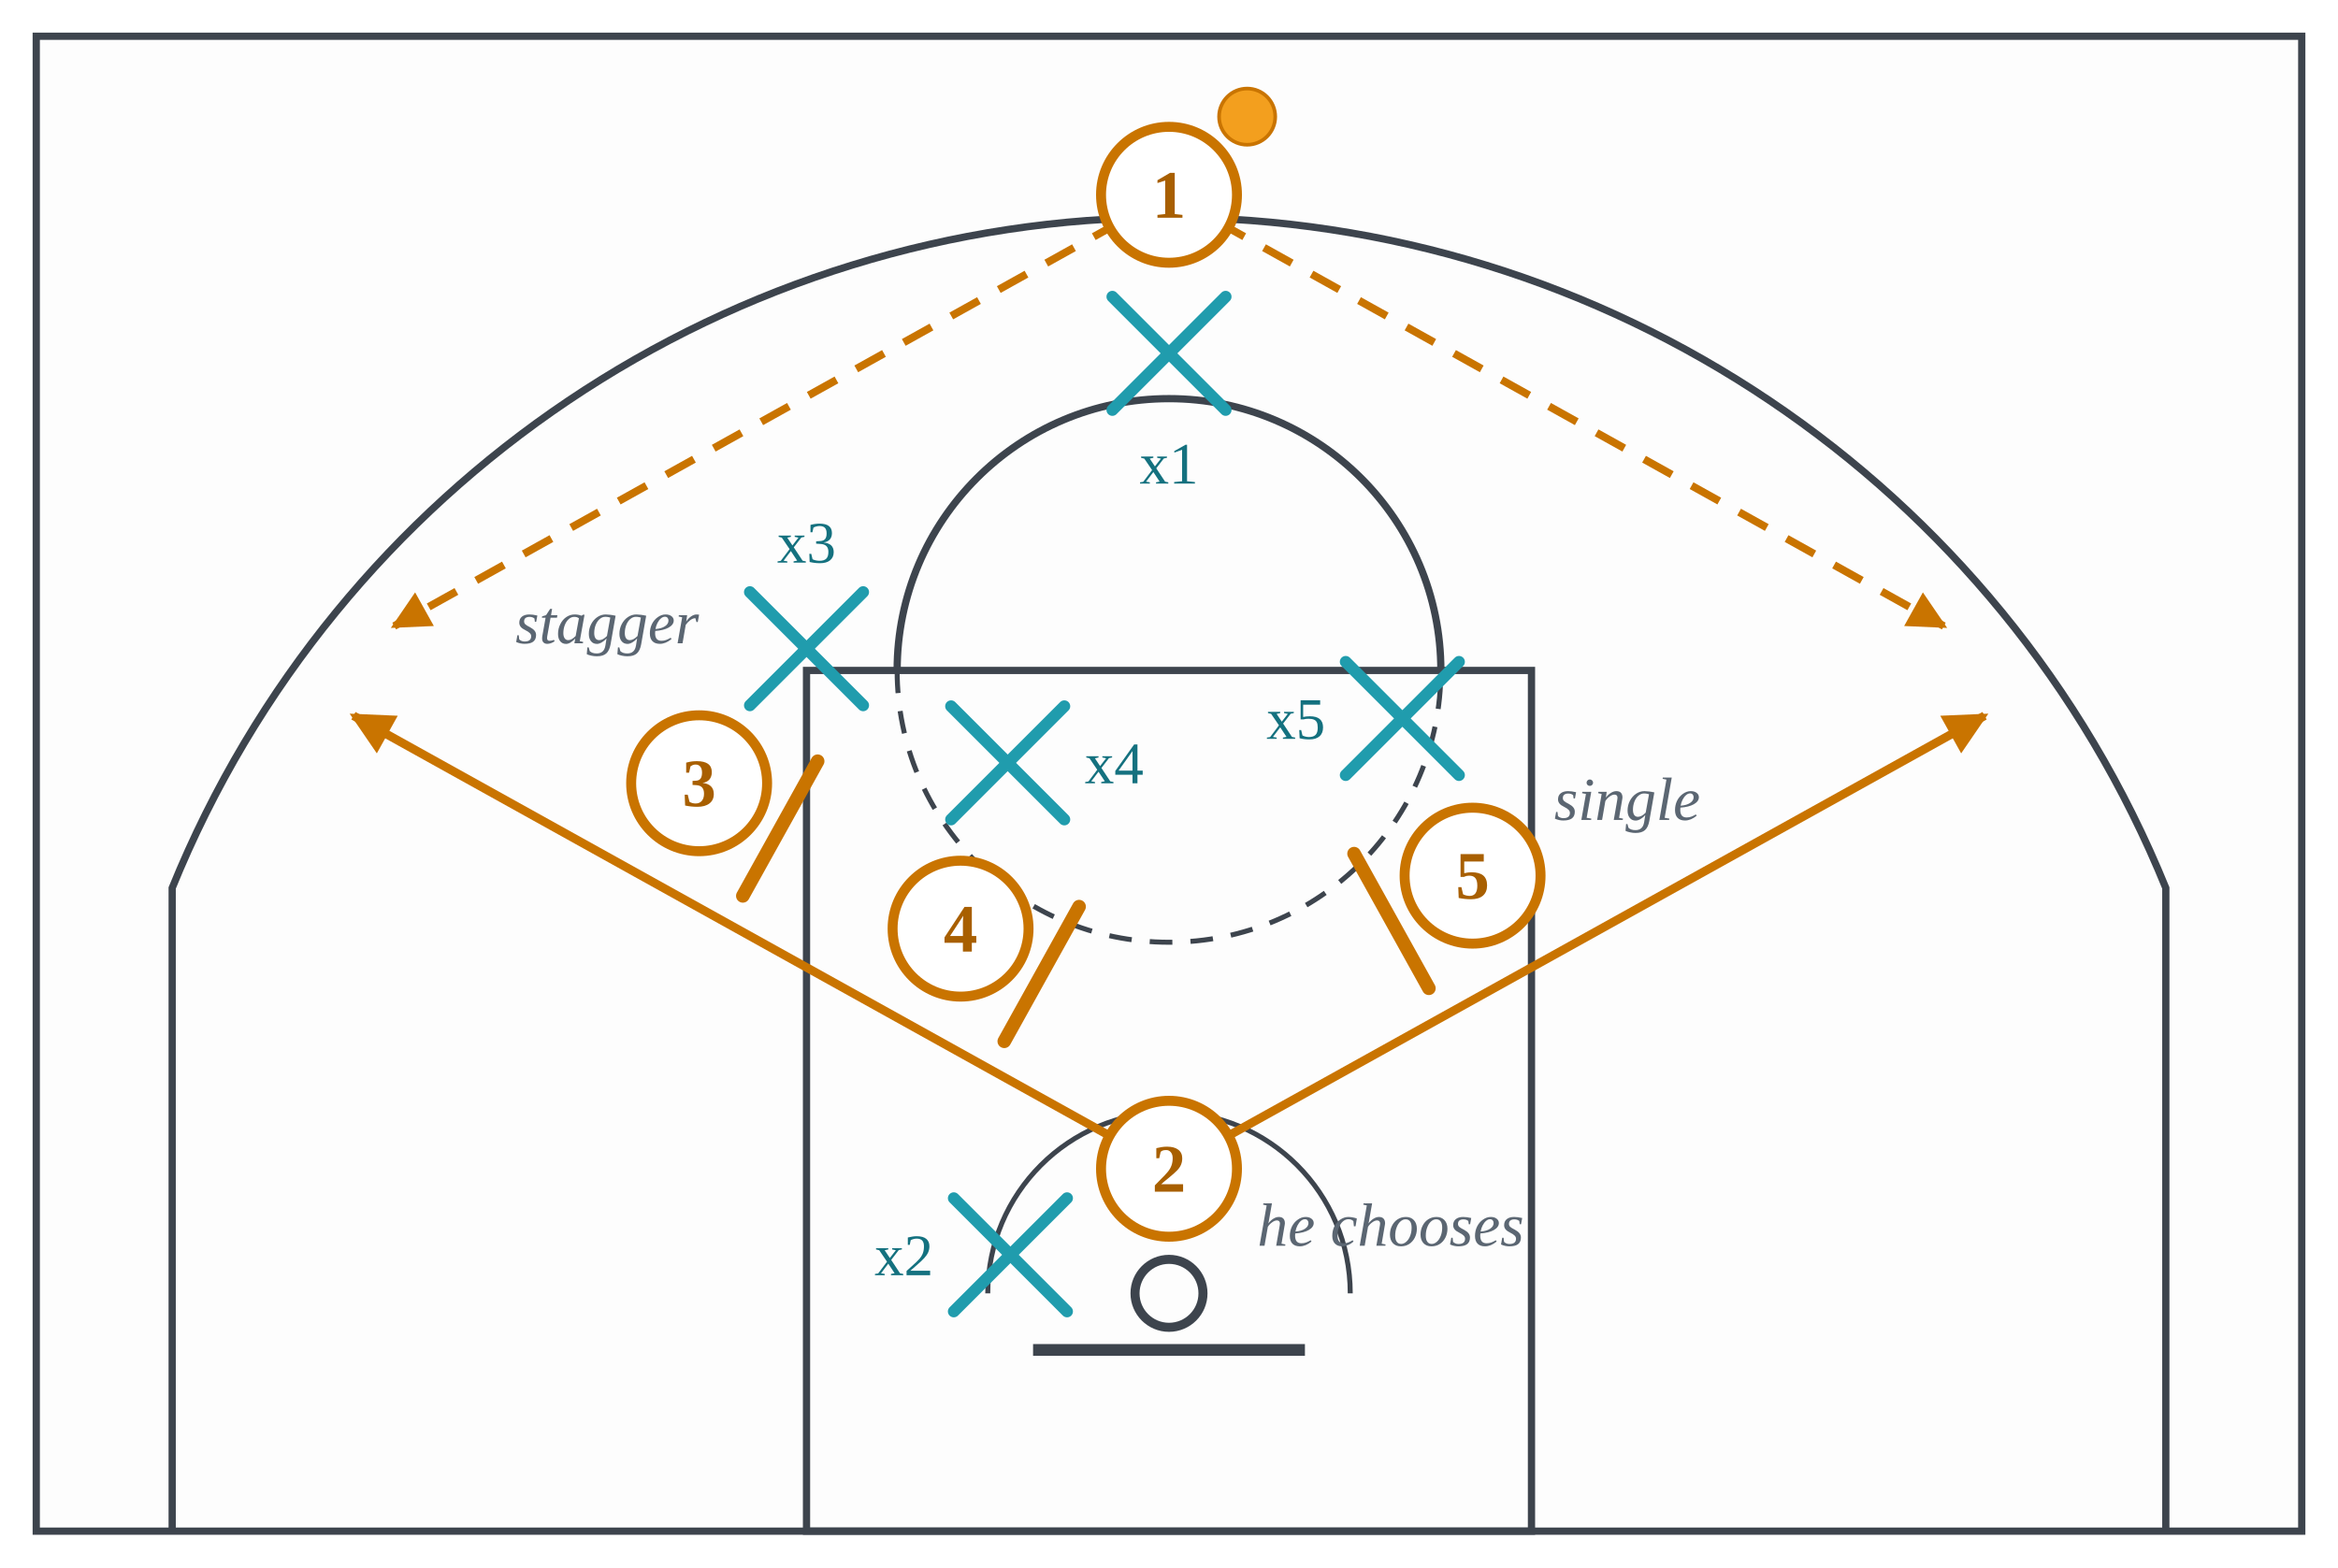
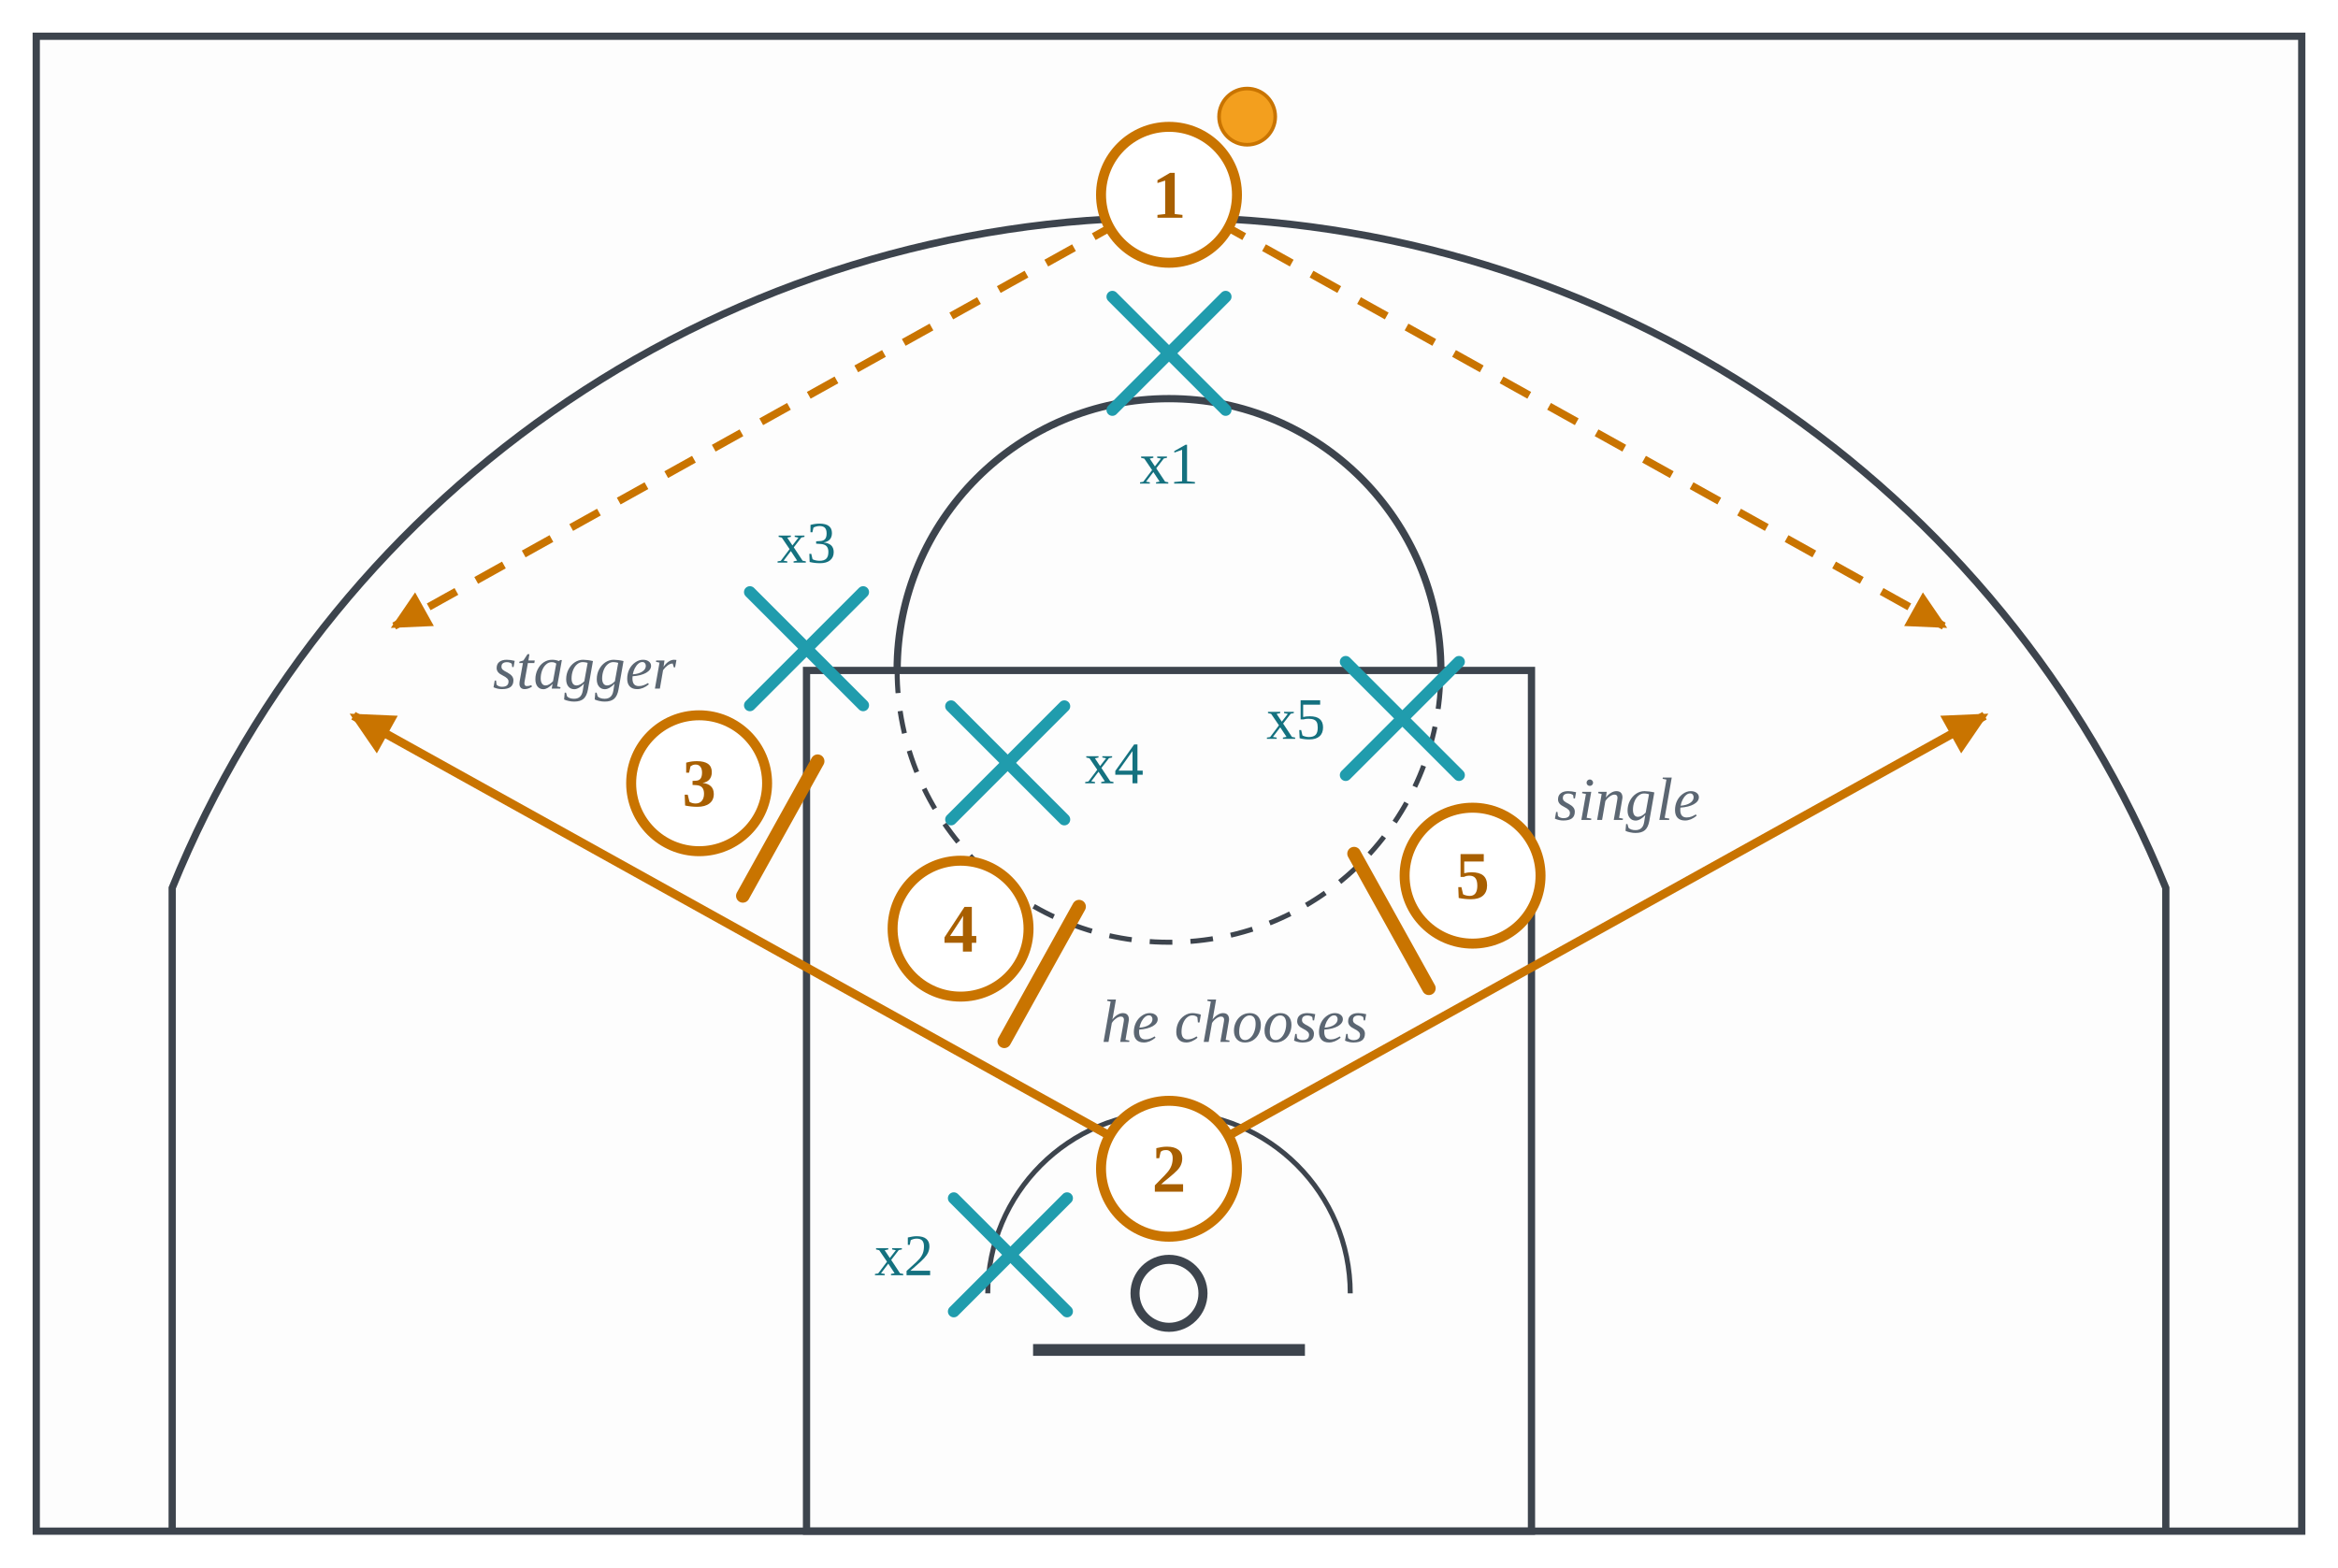
- <svg xmlns="http://www.w3.org/2000/svg" viewBox="0 0 516.0 346.0" width="516.0" role="img" aria-label="The ball is with the guard at the top of the key, his defender below him. The shooter stands in the lane just in front of the rim, with the rim and backboard showing below him and the label he chooses just to his right. His defender stands beside him to his left, on the baseline side. Two cut arrows leave the shooter, one up to the right wing and one up to the left wing. On the right, a single screener stands inside the right lane line, just above that path, with his screen bar beside him, on the side the shooter comes from, square to the path and stopping just short of it, labeled single just to his right. On the left, two screeners stand in a line just above that path, the first inside the lane and the second just outside the left lane line, each with his screen bar beside him in the same way, on the side the shooter comes from, labeled stagger. Each screener's defender stands above him, toward the ball. A dashed pass arrow runs from the top to each wing." class="hd-court-svg">
+ <svg xmlns="http://www.w3.org/2000/svg" viewBox="0 0 516.0 346.0" width="516.0" role="img" aria-label="The ball is with the guard at the top of the key, his defender below him. The shooter stands in the lane just in front of the rim, with the rim and backboard showing below him and the label he chooses just above him, in the fork between his two cuts. His defender stands beside him to his left, on the baseline side. Two cut arrows leave the shooter, one up to the right wing and one up to the left wing. On the right, a single screener stands inside the right lane line, just above that path, with his screen bar beside him, on the side the shooter comes from, square to the path and stopping just short of it, labeled single just to his right. On the left, two screeners stand in a line just above that path, the first inside the lane and the second just outside the left lane line, each with his screen bar beside him in the same way, on the side the shooter comes from, labeled stagger just above the outer one. Each screener's defender stands above him, toward the ball. A dashed pass arrow runs from the top to each wing." class="hd-court-svg">
  <defs>
    <marker id="hd-arrow-o" viewBox="0 0 10 10" refX="9" refY="5" markerWidth="5" markerHeight="5" orient="auto-start-reverse">
      <path d="M 0 0 L 10 5 L 0 10 z" fill="var(--hd-offense, #C97400)" />
    </marker>
    <marker id="hd-arrow-d" viewBox="0 0 10 10" refX="9" refY="5" markerWidth="5" markerHeight="5" orient="auto-start-reverse">
      <path d="M 0 0 L 10 5 L 0 10 z" fill="var(--hd-defense, #209CAD)" />
    </marker>
  </defs>
  <rect x="8.0" y="8.0" width="500.0" height="330.0" fill="var(--court-floor, #fdfdfd)" stroke="var(--court-line, #3d444d)" stroke-width="1.6" />
  <path d="M 38.0 338.0 L 38.0 196.02 A 237.5 237.5 0 0 1 478.0 196.02 L 478.0 338.0" stroke="var(--court-line, #3d444d)" fill="none" stroke-width="1.6" />
  <rect x="178.0" y="148.0" width="160.0" height="190.0" stroke="var(--court-line, #3d444d)" fill="none" stroke-width="1.6" />
  <path d="M 198.0 148.0 A 60.0 60.0 0 0 1 318.0 148.0" stroke="var(--court-line, #3d444d)" fill="none" stroke-width="1.6" />
  <path d="M 198.0 148.0 A 60.0 60.0 0 0 0 318.0 148.0" stroke="var(--court-line, #3d444d)" fill="none" stroke-width="1.1" stroke-dasharray="5 4" />
  <path d="M 218.0 285.5 A 40.0 40.0 0 0 1 298.0 285.5" stroke="var(--court-line, #3d444d)" fill="none" stroke-width="1.1" />
  <line x1="228.0" y1="298.0" x2="288.0" y2="298.0" stroke="var(--court-line, #3d444d)" stroke-width="2.6" />
  <circle cx="258.0" cy="285.5" r="7.5" stroke="var(--court-line, #3d444d)" fill="none" stroke-width="2" />
  <line x1="315.355" y1="218.161" x2="298.845" y2="188.439" stroke="var(--hd-offense, #C97400)" stroke-width="3" stroke-linecap="round" />
  <line x1="238.155" y1="200.139" x2="221.645" y2="229.861" stroke="var(--hd-offense, #C97400)" stroke-width="3" stroke-linecap="round" />
  <line x1="180.455" y1="168.039" x2="163.945" y2="197.761" stroke="var(--hd-offense, #C97400)" stroke-width="3" stroke-linecap="round" />
  <line x1="258.0" y1="258.0" x2="438.0" y2="158.0" stroke="var(--hd-offense, #C97400)" fill="none" marker-end="url(#hd-arrow-o)" stroke-width="1.9" />
  <line x1="258.0" y1="258.0" x2="78.0" y2="158.0" stroke="var(--hd-offense, #C97400)" fill="none" marker-end="url(#hd-arrow-o)" stroke-width="1.9" />
  <line x1="258.0" y1="43.0" x2="429.0" y2="138.2" stroke="var(--hd-offense, #C97400)" fill="none" marker-end="url(#hd-arrow-o)" stroke-width="1.7" stroke-dasharray="7 5" />
  <line x1="258.0" y1="43.0" x2="87.0" y2="138.2" stroke="var(--hd-offense, #C97400)" fill="none" marker-end="url(#hd-arrow-o)" stroke-width="1.7" stroke-dasharray="7 5" />
  <circle cx="258.0" cy="43.0" r="15.0" fill="var(--court-floor, #fff)" stroke="var(--hd-offense, #C97400)" stroke-width="2.2" />
  <text x="258.0" y="43.0" text-anchor="middle" dominant-baseline="central" font-size="15.0" font-weight="600" fill="var(--hd-offense-ink, #A85F00)">1</text>
  <circle cx="275.25" cy="25.75" r="6.2" fill="#F39F1E" stroke="var(--hd-offense, #C97400)" stroke-width="0.8" />
  <circle cx="258.0" cy="258.0" r="15.0" fill="var(--court-floor, #fff)" stroke="var(--hd-offense, #C97400)" stroke-width="2.2" />
  <text x="258.0" y="258.0" text-anchor="middle" dominant-baseline="central" font-size="15.0" font-weight="600" fill="var(--hd-offense-ink, #A85F00)">2</text>
  <circle cx="325.0" cy="193.3" r="15.0" fill="var(--court-floor, #fff)" stroke="var(--hd-offense, #C97400)" stroke-width="2.2" />
  <text x="325.0" y="193.3" text-anchor="middle" dominant-baseline="central" font-size="15.0" font-weight="600" fill="var(--hd-offense-ink, #A85F00)">5</text>
  <circle cx="212.0" cy="205.0" r="15.0" fill="var(--court-floor, #fff)" stroke="var(--hd-offense, #C97400)" stroke-width="2.2" />
  <text x="212.0" y="205.0" text-anchor="middle" dominant-baseline="central" font-size="15.0" font-weight="600" fill="var(--hd-offense-ink, #A85F00)">4</text>
  <circle cx="154.3" cy="172.9" r="15.0" fill="var(--court-floor, #fff)" stroke="var(--hd-offense, #C97400)" stroke-width="2.2" />
  <text x="154.3" y="172.9" text-anchor="middle" dominant-baseline="central" font-size="15.0" font-weight="600" fill="var(--hd-offense-ink, #A85F00)">3</text>
  <line x1="245.5" y1="65.5" x2="270.5" y2="90.5" stroke="var(--hd-defense, #209CAD)" stroke-width="2.6" stroke-linecap="round" />
  <line x1="245.5" y1="90.5" x2="270.5" y2="65.5" stroke="var(--hd-defense, #209CAD)" stroke-width="2.6" stroke-linecap="round" />
  <text x="258.0" y="106.75" text-anchor="middle" font-size="13.0" fill="var(--hd-defense-ink, #14717F)">x1</text>
  <line x1="210.5" y1="264.5" x2="235.5" y2="289.5" stroke="var(--hd-defense, #209CAD)" stroke-width="2.6" stroke-linecap="round" />
  <line x1="210.5" y1="289.5" x2="235.5" y2="264.5" stroke="var(--hd-defense, #209CAD)" stroke-width="2.6" stroke-linecap="round" />
  <text x="206.0" y="281.5" text-anchor="end" font-size="13.0" fill="var(--hd-defense-ink, #14717F)">x2</text>
  <line x1="297.0" y1="146.1" x2="322.0" y2="171.1" stroke="var(--hd-defense, #209CAD)" stroke-width="2.6" stroke-linecap="round" />
  <line x1="297.0" y1="171.1" x2="322.0" y2="146.1" stroke="var(--hd-defense, #209CAD)" stroke-width="2.6" stroke-linecap="round" />
  <text x="292.5" y="163.1" text-anchor="end" font-size="13.0" fill="var(--hd-defense-ink, #14717F)">x5</text>
  <line x1="209.9" y1="155.9" x2="234.9" y2="180.9" stroke="var(--hd-defense, #209CAD)" stroke-width="2.6" stroke-linecap="round" />
  <line x1="209.9" y1="180.9" x2="234.9" y2="155.9" stroke="var(--hd-defense, #209CAD)" stroke-width="2.6" stroke-linecap="round" />
  <text x="239.4" y="172.9" text-anchor="start" font-size="13.0" fill="var(--hd-defense-ink, #14717F)">x4</text>
  <line x1="165.5" y1="130.7" x2="190.5" y2="155.7" stroke="var(--hd-defense, #209CAD)" stroke-width="2.6" stroke-linecap="round" />
  <line x1="165.5" y1="155.7" x2="190.5" y2="130.7" stroke="var(--hd-defense, #209CAD)" stroke-width="2.6" stroke-linecap="round" />
  <text x="178.0" y="124.2" text-anchor="middle" font-size="13.0" fill="var(--hd-defense-ink, #14717F)">x3</text>
  <text x="343.0" y="181.0" text-anchor="start" font-size="13.5" font-style="italic" fill="var(--hd-muted, #5b6672)">single</text>
-   <text x="134.0" y="142.0" text-anchor="middle" font-size="13.5" font-style="italic" fill="var(--hd-muted, #5b6672)">stagger</text>
-   <text x="277.5" y="275.0" text-anchor="start" font-size="13.5" font-style="italic" fill="var(--hd-muted, #5b6672)">he chooses</text>
+   <text x="129.0" y="152.0" text-anchor="middle" font-size="13.5" font-style="italic" fill="var(--hd-muted, #5b6672)">stagger</text>
+   <text x="272.5" y="230.0" text-anchor="middle" font-size="13.5" font-style="italic" fill="var(--hd-muted, #5b6672)">he chooses</text>
</svg>
